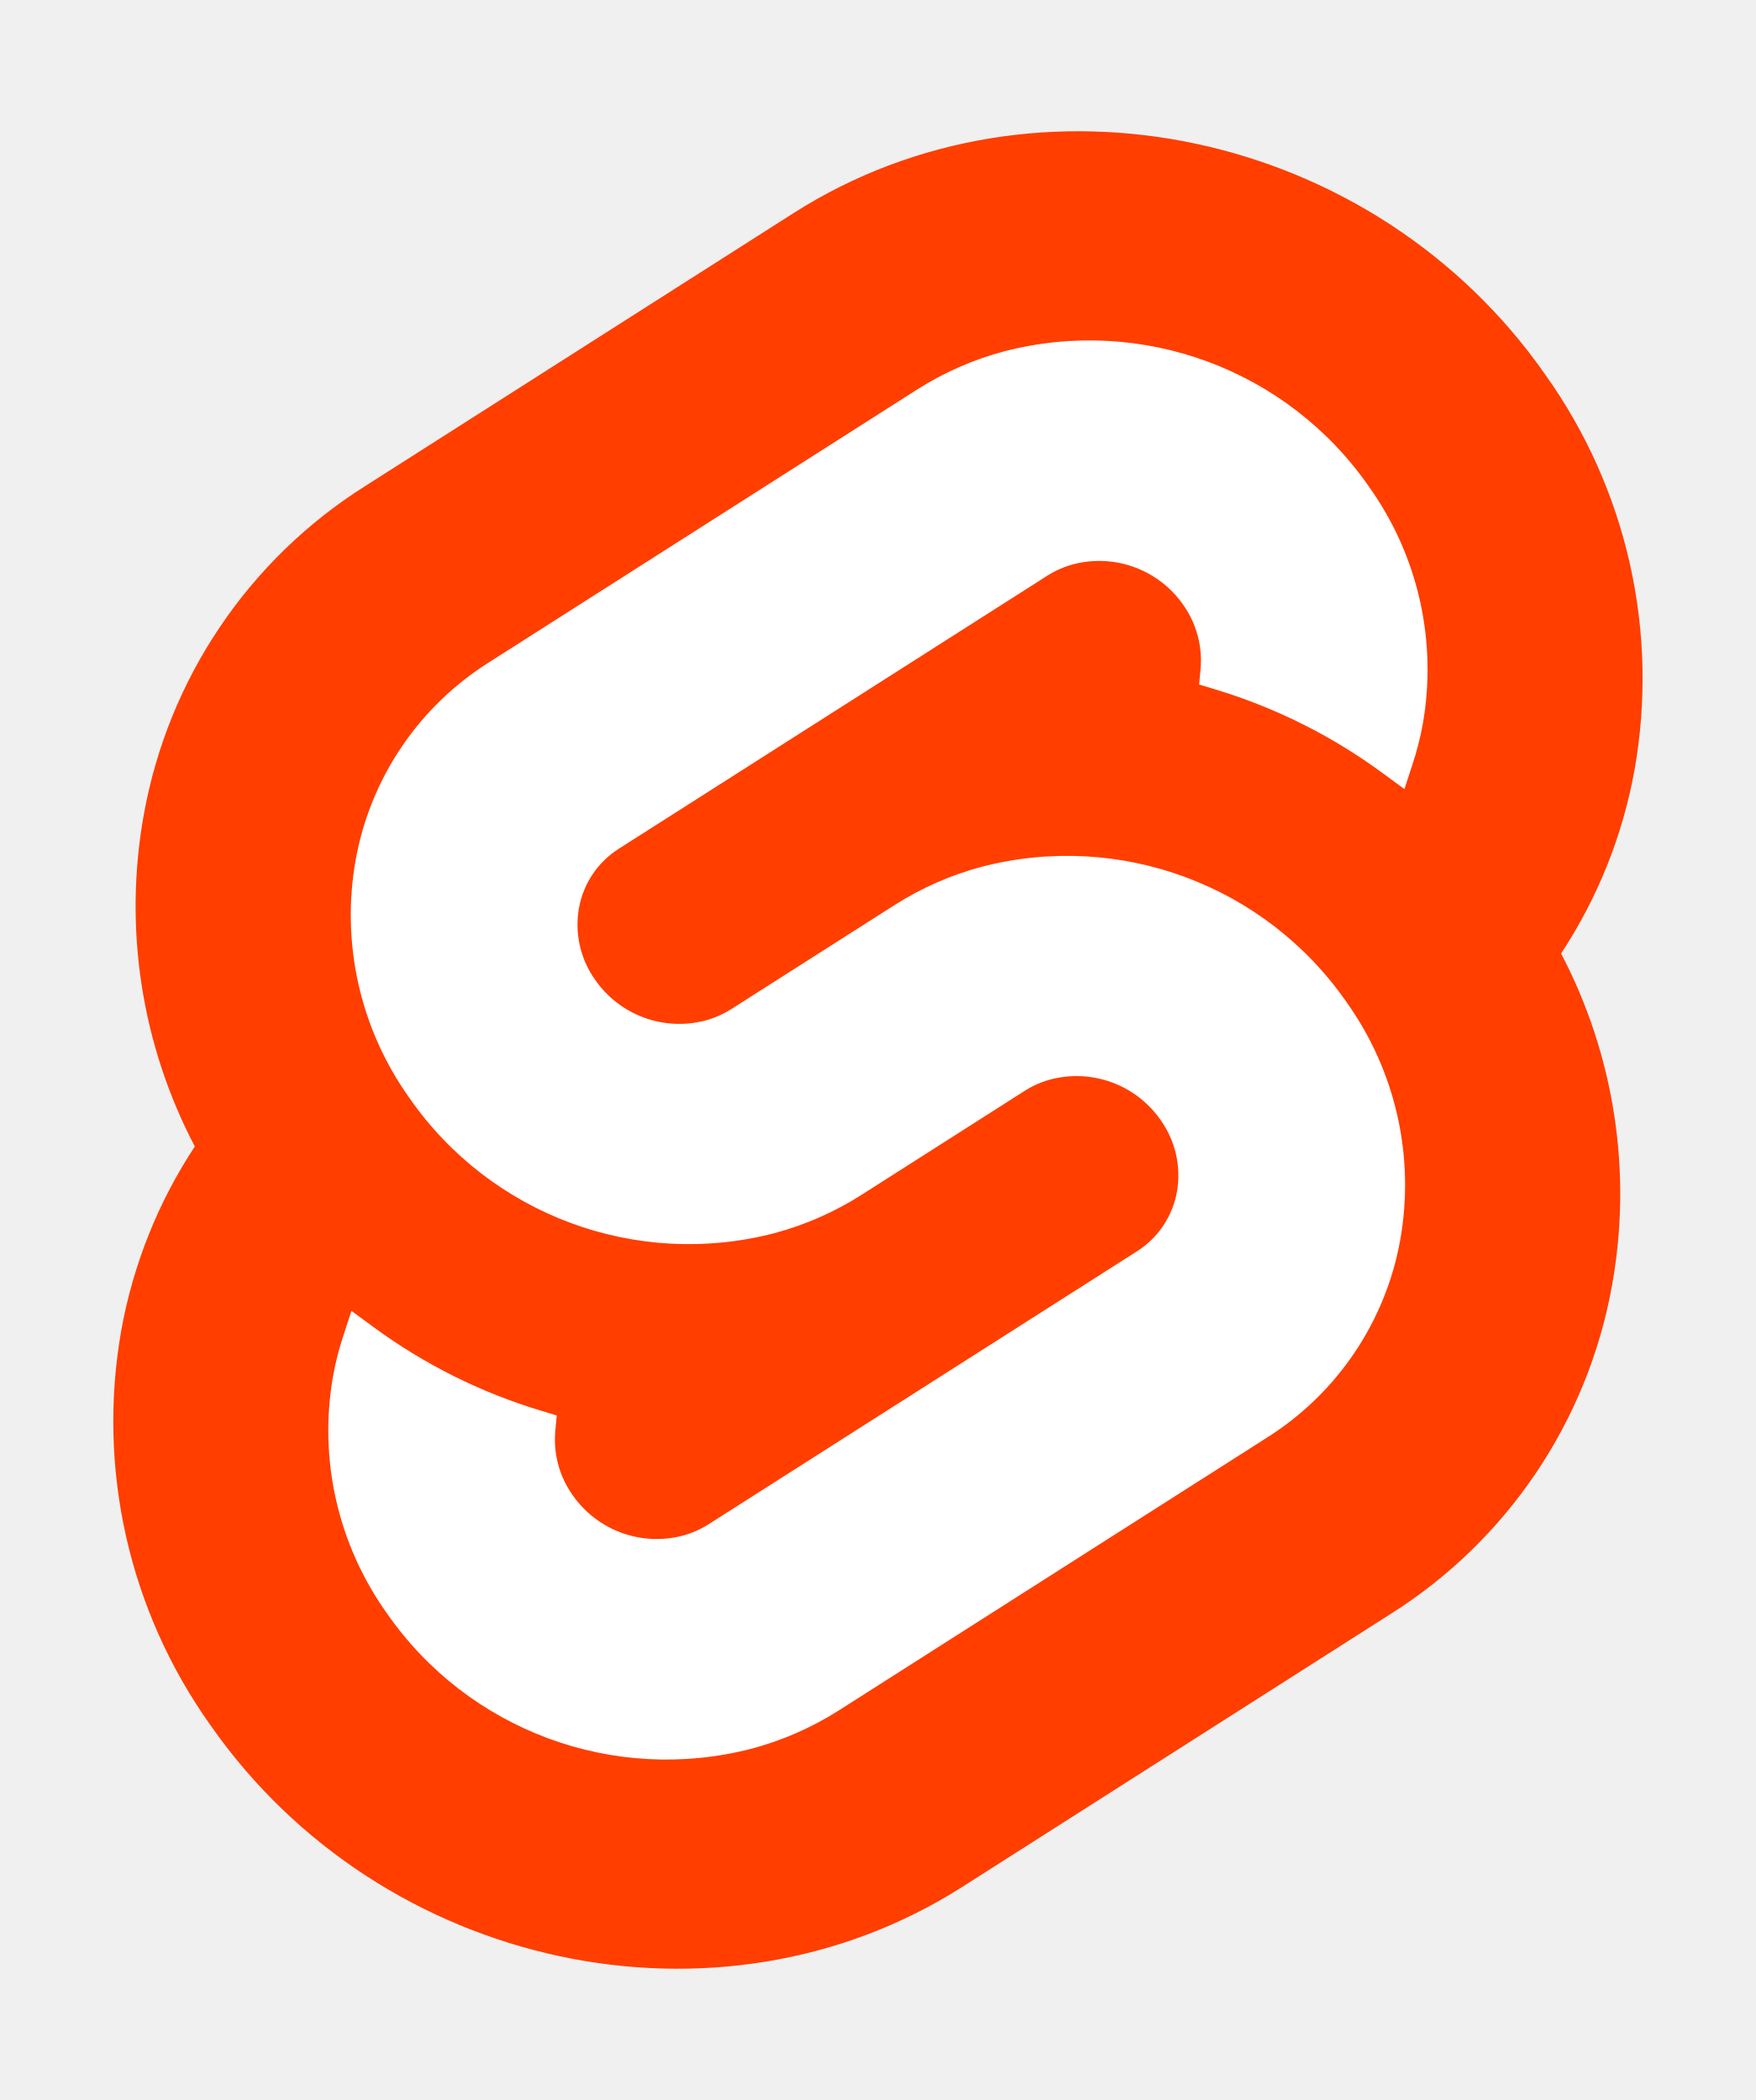
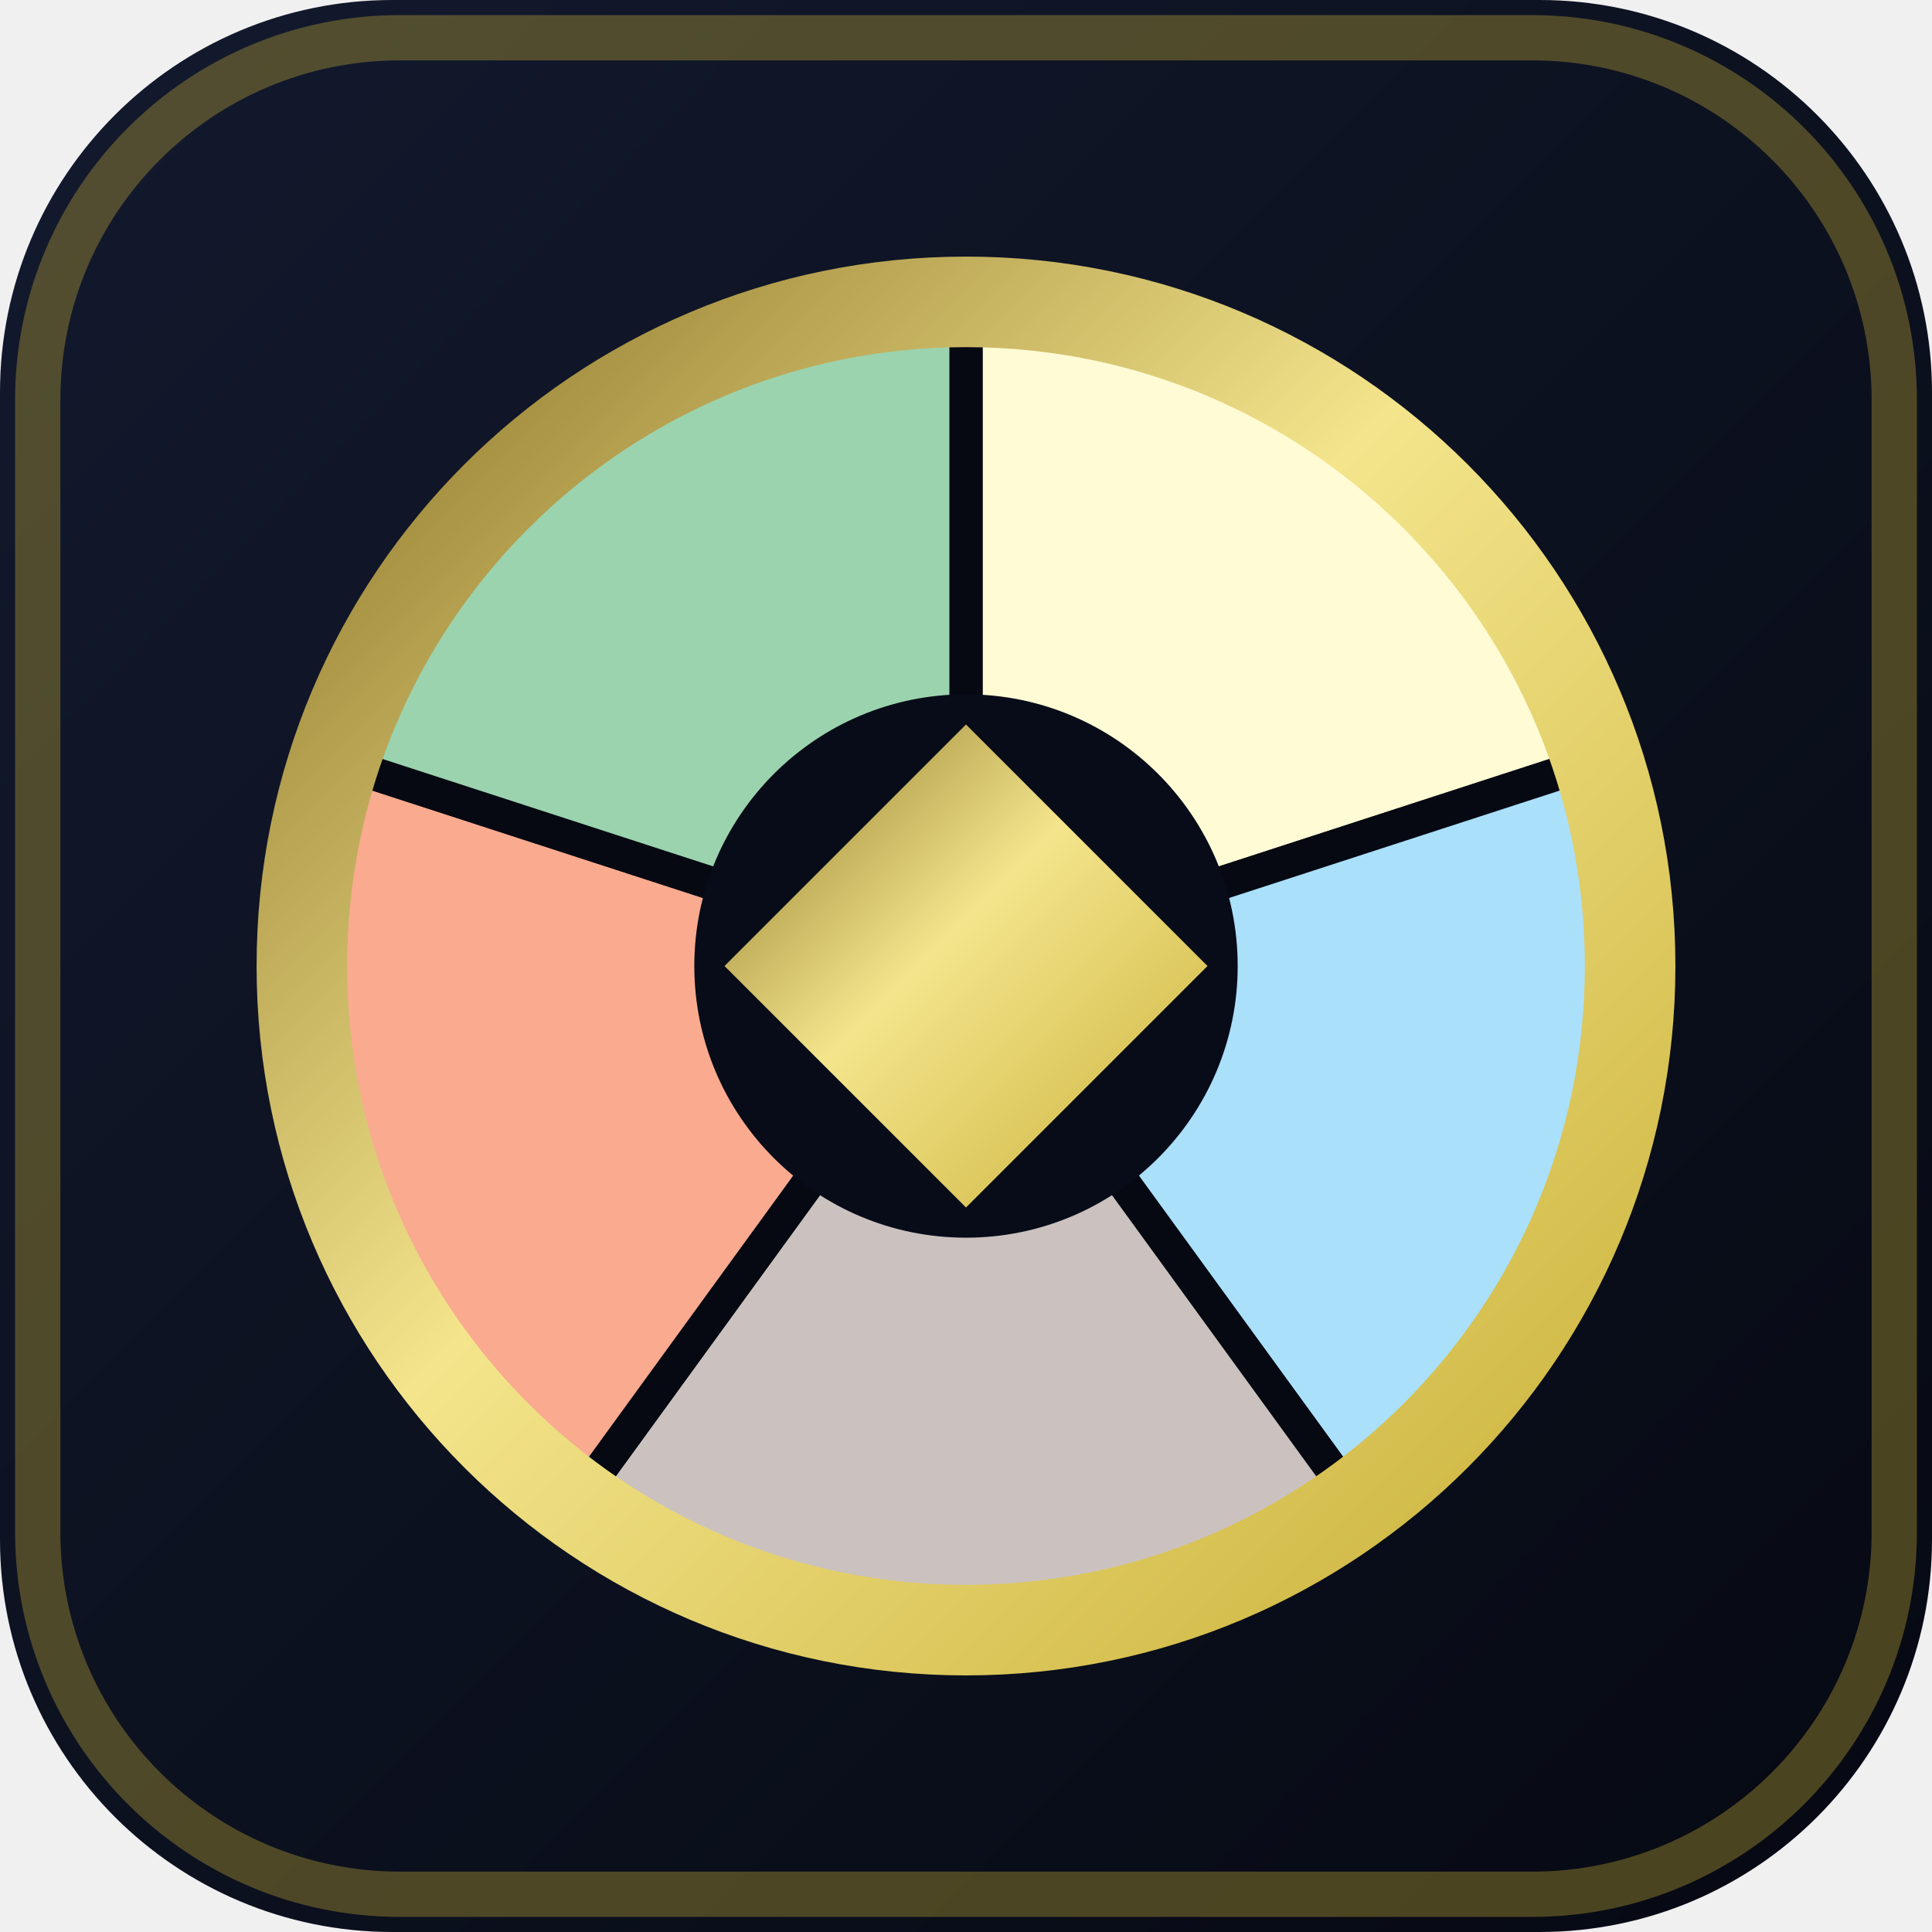
- <svg xmlns="http://www.w3.org/2000/svg" width="107" height="128" viewBox="0 0 107 128">
-   <path d="M94.157 22.819c-10.4-14.885-30.94-19.297-45.792-9.835L22.282 29.608A29.92 29.92 0 0 0 8.764 49.65a31.5 31.5 0 0 0 3.108 20.231 30 30 0 0 0-4.477 11.183 31.9 31.9 0 0 0 5.448 24.116c10.402 14.887 30.942 19.297 45.791 9.835l26.083-16.624A29.92 29.92 0 0 0 98.235 78.35a31.53 31.53 0 0 0-3.105-20.232 30 30 0 0 0 4.474-11.182 31.88 31.88 0 0 0-5.447-24.116" style="fill:#ff3e00" />
-   <path d="M45.817 106.582a20.72 20.72 0 0 1-22.237-8.243 19.17 19.17 0 0 1-3.277-14.503 18 18 0 0 1 .624-2.435l.49-1.498 1.337.981a33.6 33.6 0 0 0 10.203 5.098l.97.294-.09.968a5.85 5.85 0 0 0 1.052 3.878 6.24 6.24 0 0 0 6.695 2.485 5.8 5.8 0 0 0 1.603-.704L69.27 76.28a5.43 5.43 0 0 0 2.45-3.631 5.8 5.8 0 0 0-.987-4.371 6.24 6.24 0 0 0-6.698-2.487 5.7 5.7 0 0 0-1.6.704l-9.953 6.345a19 19 0 0 1-5.296 2.326 20.72 20.72 0 0 1-22.237-8.243 19.17 19.17 0 0 1-3.277-14.502 17.99 17.99 0 0 1 8.13-12.052l26.081-16.623a19 19 0 0 1 5.3-2.329 20.72 20.72 0 0 1 22.237 8.243 19.17 19.17 0 0 1 3.277 14.503 18 18 0 0 1-.624 2.435l-.49 1.498-1.337-.98a33.6 33.6 0 0 0-10.203-5.1l-.97-.294.09-.968a5.86 5.86 0 0 0-1.052-3.878 6.24 6.24 0 0 0-6.696-2.485 5.8 5.8 0 0 0-1.602.704L37.73 51.72a5.42 5.42 0 0 0-2.449 3.63 5.79 5.79 0 0 0 .986 4.372 6.24 6.24 0 0 0 6.698 2.486 5.8 5.8 0 0 0 1.602-.704l9.952-6.342a19 19 0 0 1 5.295-2.328 20.72 20.72 0 0 1 22.237 8.242 19.17 19.17 0 0 1 3.277 14.503 18 18 0 0 1-8.13 12.053l-26.081 16.622a19 19 0 0 1-5.3 2.328" style="fill:#fff" />
+ <svg xmlns="http://www.w3.org/2000/svg" viewBox="0 0 64 64" width="64" height="64">
+   <defs>
+     <linearGradient id="bg" x1="0" y1="0" x2="1" y2="1">
+       <stop offset="0%" stop-color="#131a2e" />
+       <stop offset="100%" stop-color="#060912" />
+     </linearGradient>
+     <linearGradient id="gold" x1="0" y1="0" x2="1" y2="1">
+       <stop offset="0%" stop-color="#8b7328" />
+       <stop offset="45%" stop-color="#f4e58c" />
+       <stop offset="100%" stop-color="#c9b037" />
+     </linearGradient>
+   </defs>
+   <rect x="0" y="0" width="64" height="64" rx="13" fill="url(#bg)" />
+   <rect x="1.25" y="1.25" width="61.5" height="61.5" rx="12" fill="none" stroke="#c9b037" stroke-opacity="0.35" stroke-width="1.5" />
+   <g stroke="#060912" stroke-width="1.1" stroke-linejoin="round">
+     <path d="M32 32 L32 10 A22 22 0 0 1 52.923 25.202 Z" fill="#fffbd5" />
+     <path d="M32 32 L52.923 25.202 A22 22 0 0 1 44.931 49.798 Z" fill="#aae0fa" />
+     <path d="M32 32 L44.931 49.798 A22 22 0 0 1 19.069 49.798 Z" fill="#cbc2bf" />
+     <path d="M32 32 L19.069 49.798 A22 22 0 0 1 11.077 25.202 Z" fill="#f9aa8f" />
+     <path d="M32 32 L11.077 25.202 A22 22 0 0 1 32 10 Z" fill="#9bd3ae" />
+   </g>
+   <circle cx="32" cy="32" r="22" fill="none" stroke="url(#gold)" stroke-width="3" />
+   <circle cx="32" cy="32" r="9" fill="#080c18" />
+   <polygon points="32,24 40,32 32,40 24,32" fill="url(#gold)" />
</svg>
